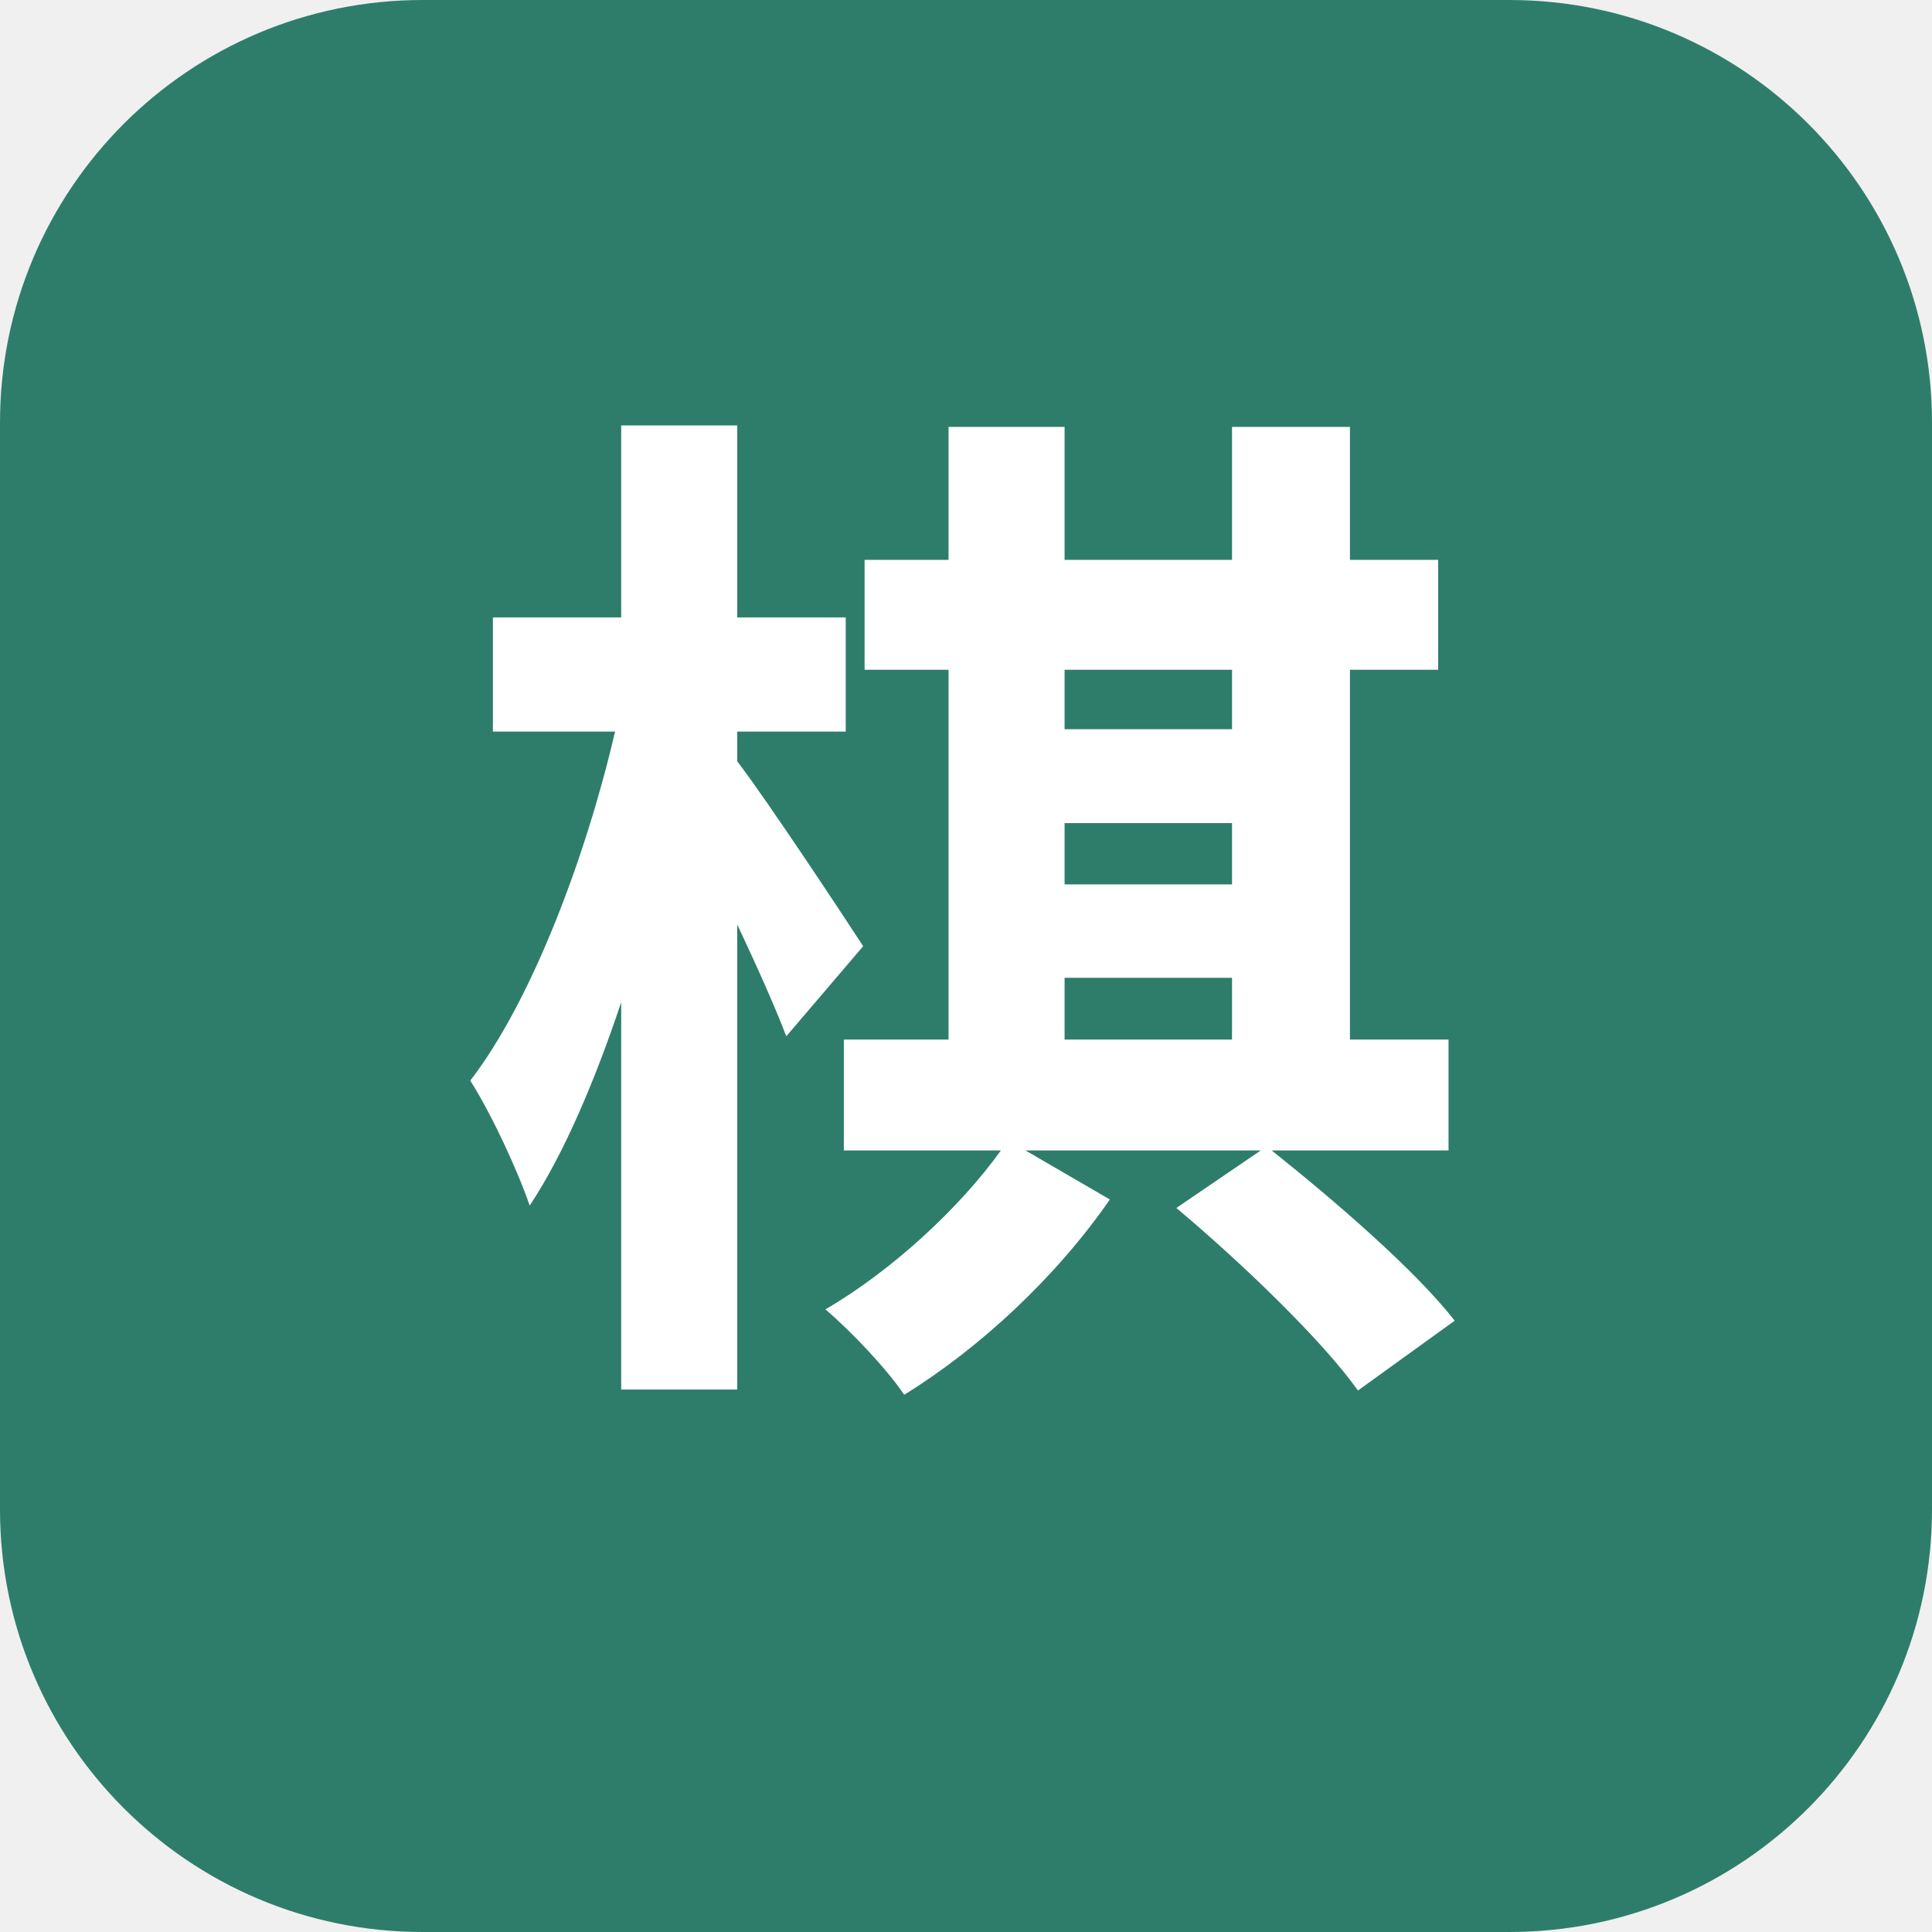
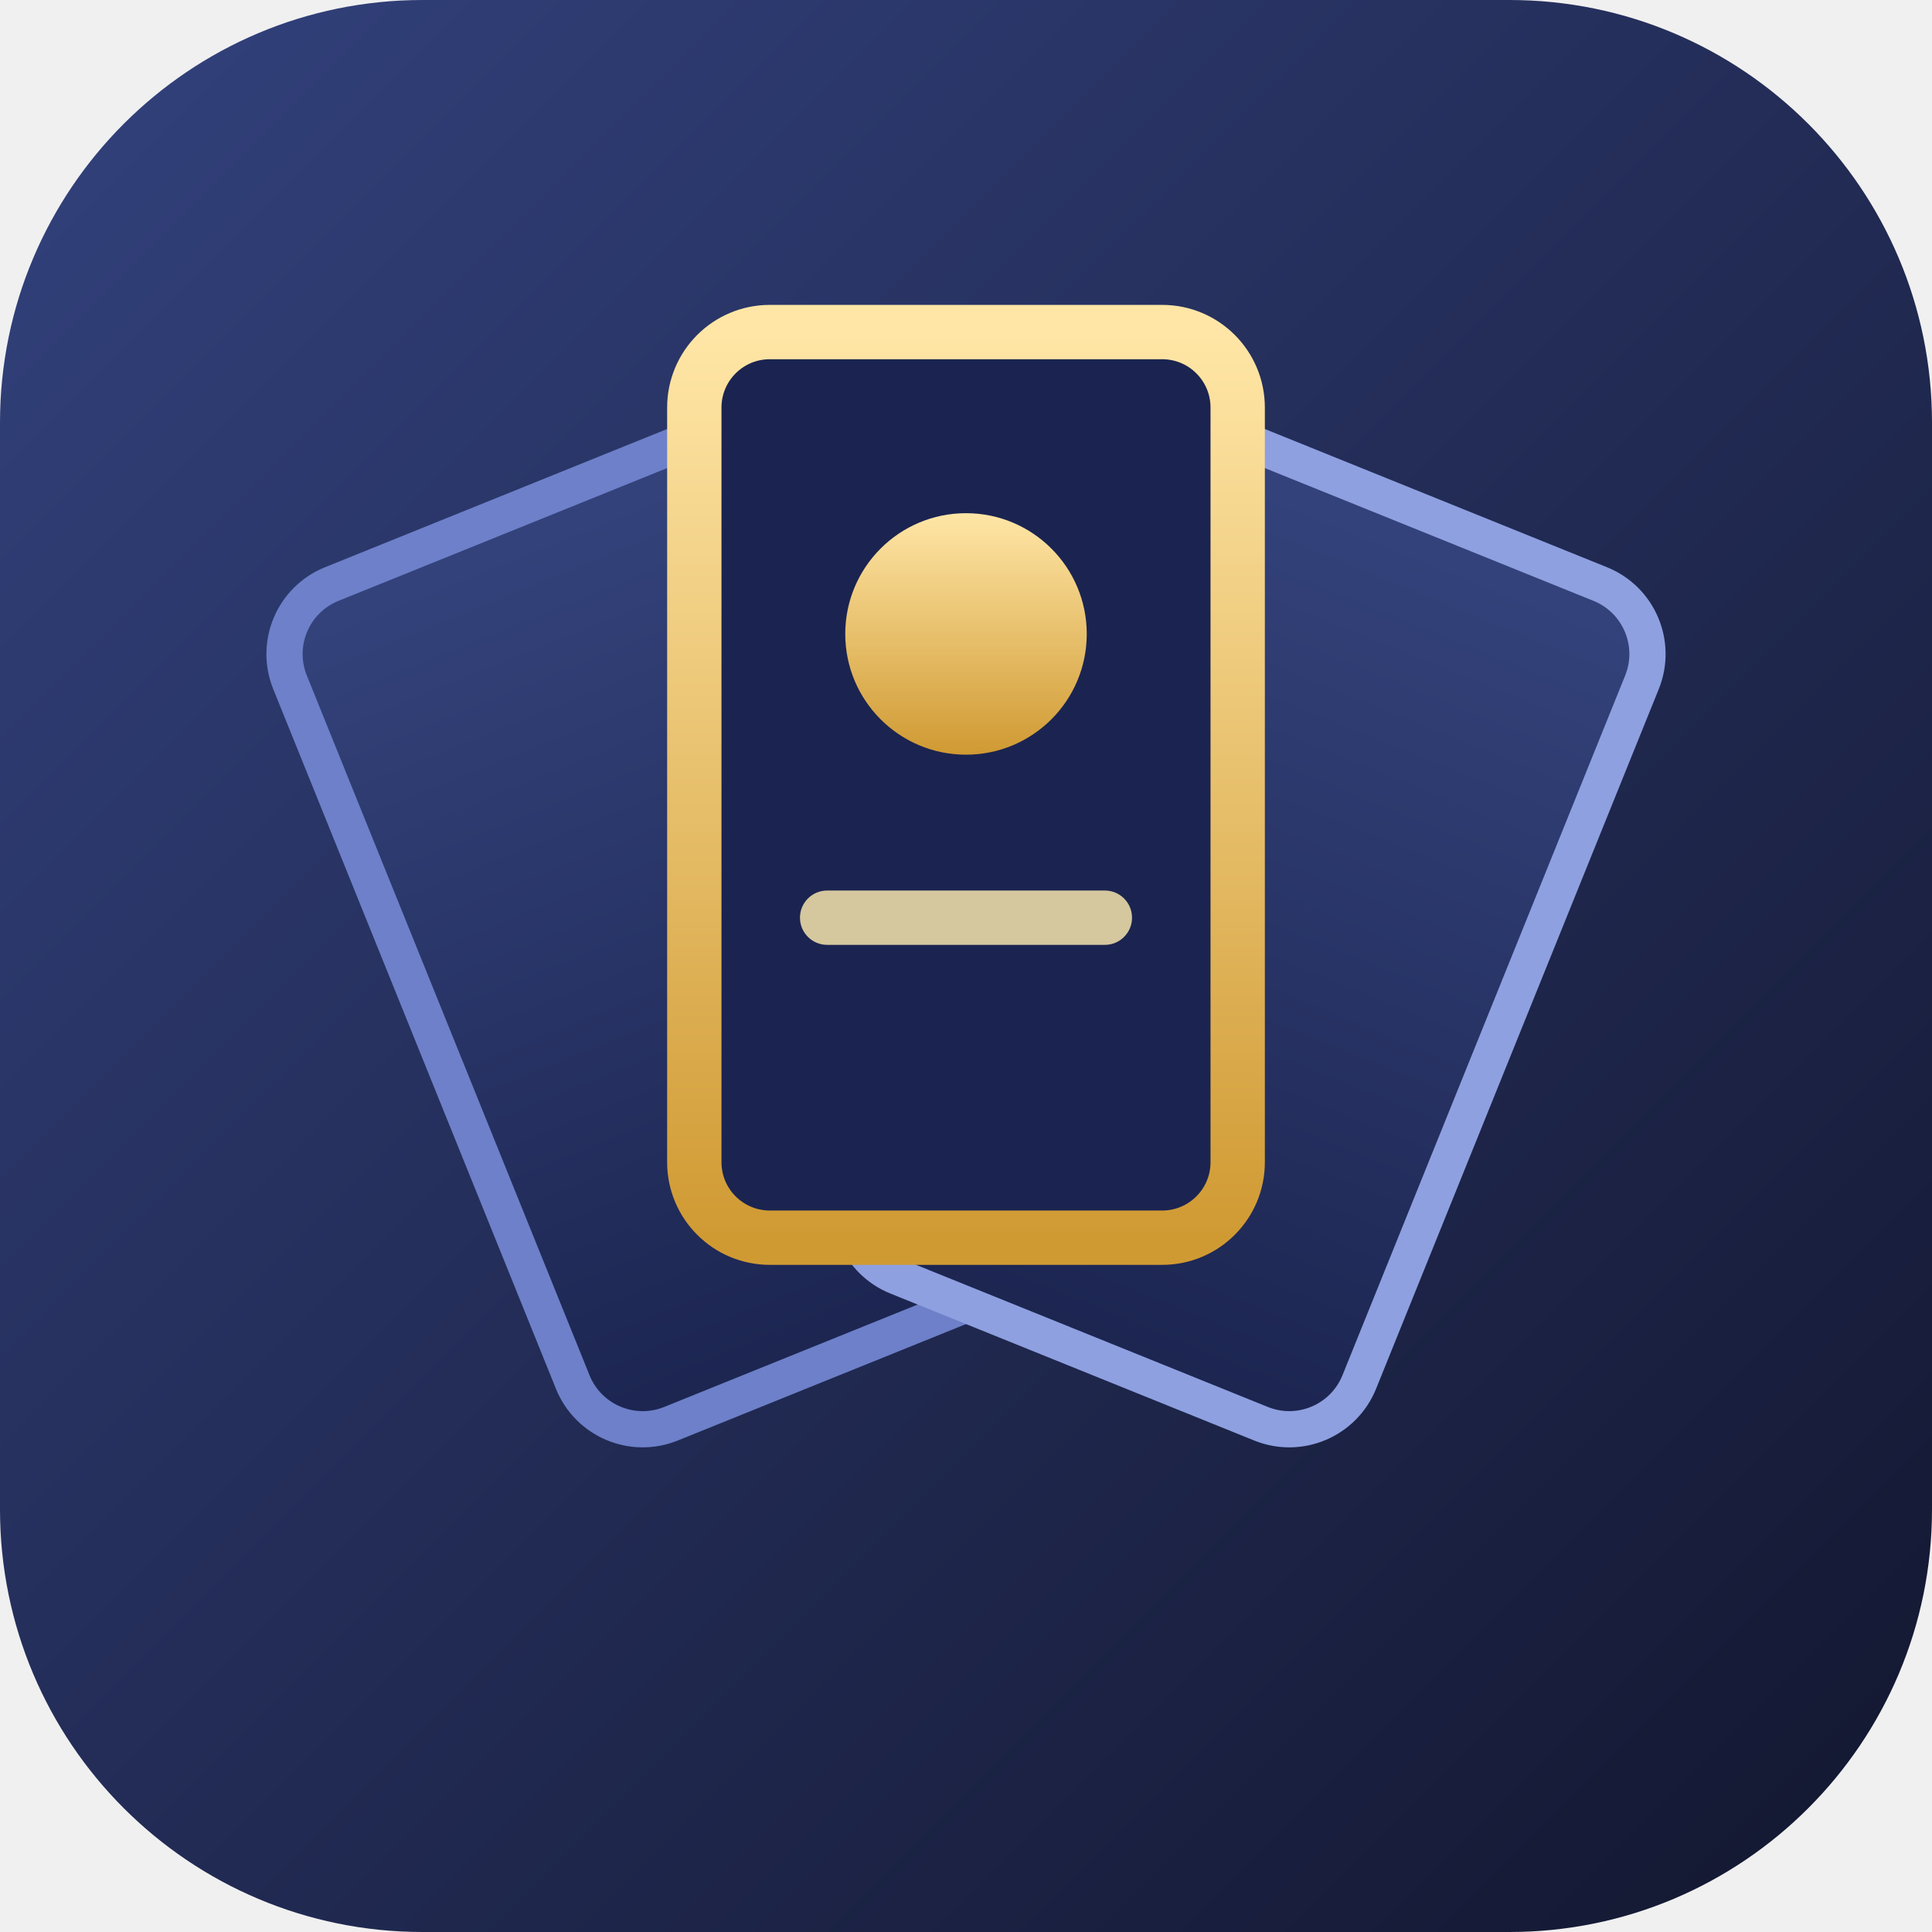
<svg xmlns="http://www.w3.org/2000/svg" viewBox="0 0 64 64">
-   <rect width="64" height="64" rx="14" fill="#2E7D6B" />
-   <text x="32" y="43" font-family="Noto Serif SC,Songti SC,serif" font-size="34" font-weight="700" fill="#fff" text-anchor="middle">棋</text>
+   <defs>
+     <linearGradient id="bg" x1="0" y1="0" x2="1" y2="1">
+       <stop offset="0" stop-color="#33427e" />
+       <stop offset="1" stop-color="#12162e" />
+     </linearGradient>
+     <linearGradient id="cd" x1="0" y1="0" x2="0" y2="1">
+       <stop offset="0" stop-color="#34437c" />
+       <stop offset="1" stop-color="#1c2550" />
+     </linearGradient>
+     <linearGradient id="au" x1="0" y1="0" x2="0" y2="1">
+       <stop offset="0" stop-color="#ffe6a6" />
+       <stop offset="1" stop-color="#d09a33" />
+     </linearGradient>
+   </defs>
+   <rect width="64" height="64" rx="14" fill="url(#bg)" />
+   <g transform="translate(32 54)">
+     <rect x="-9" y="-40" width="18" height="30" rx="2.5" fill="url(#cd)" stroke="#6d80c9" stroke-width="1.2" transform="rotate(-22)" />
+     <rect x="-9" y="-40" width="18" height="30" rx="2.5" fill="url(#cd)" stroke="#8ea0e0" stroke-width="1.2" transform="rotate(22)" />
+     <rect x="-9" y="-43" width="18" height="30" rx="2.5" fill="#1b2450" stroke="url(#au)" stroke-width="1.8" />
+     <circle cx="0" cy="-33" r="4" fill="url(#au)" />
+     <rect x="-5.5" y="-24.5" width="11" height="1.8" rx=".9" fill="#e9d8a6" opacity=".9" />
+   </g>
</svg>
